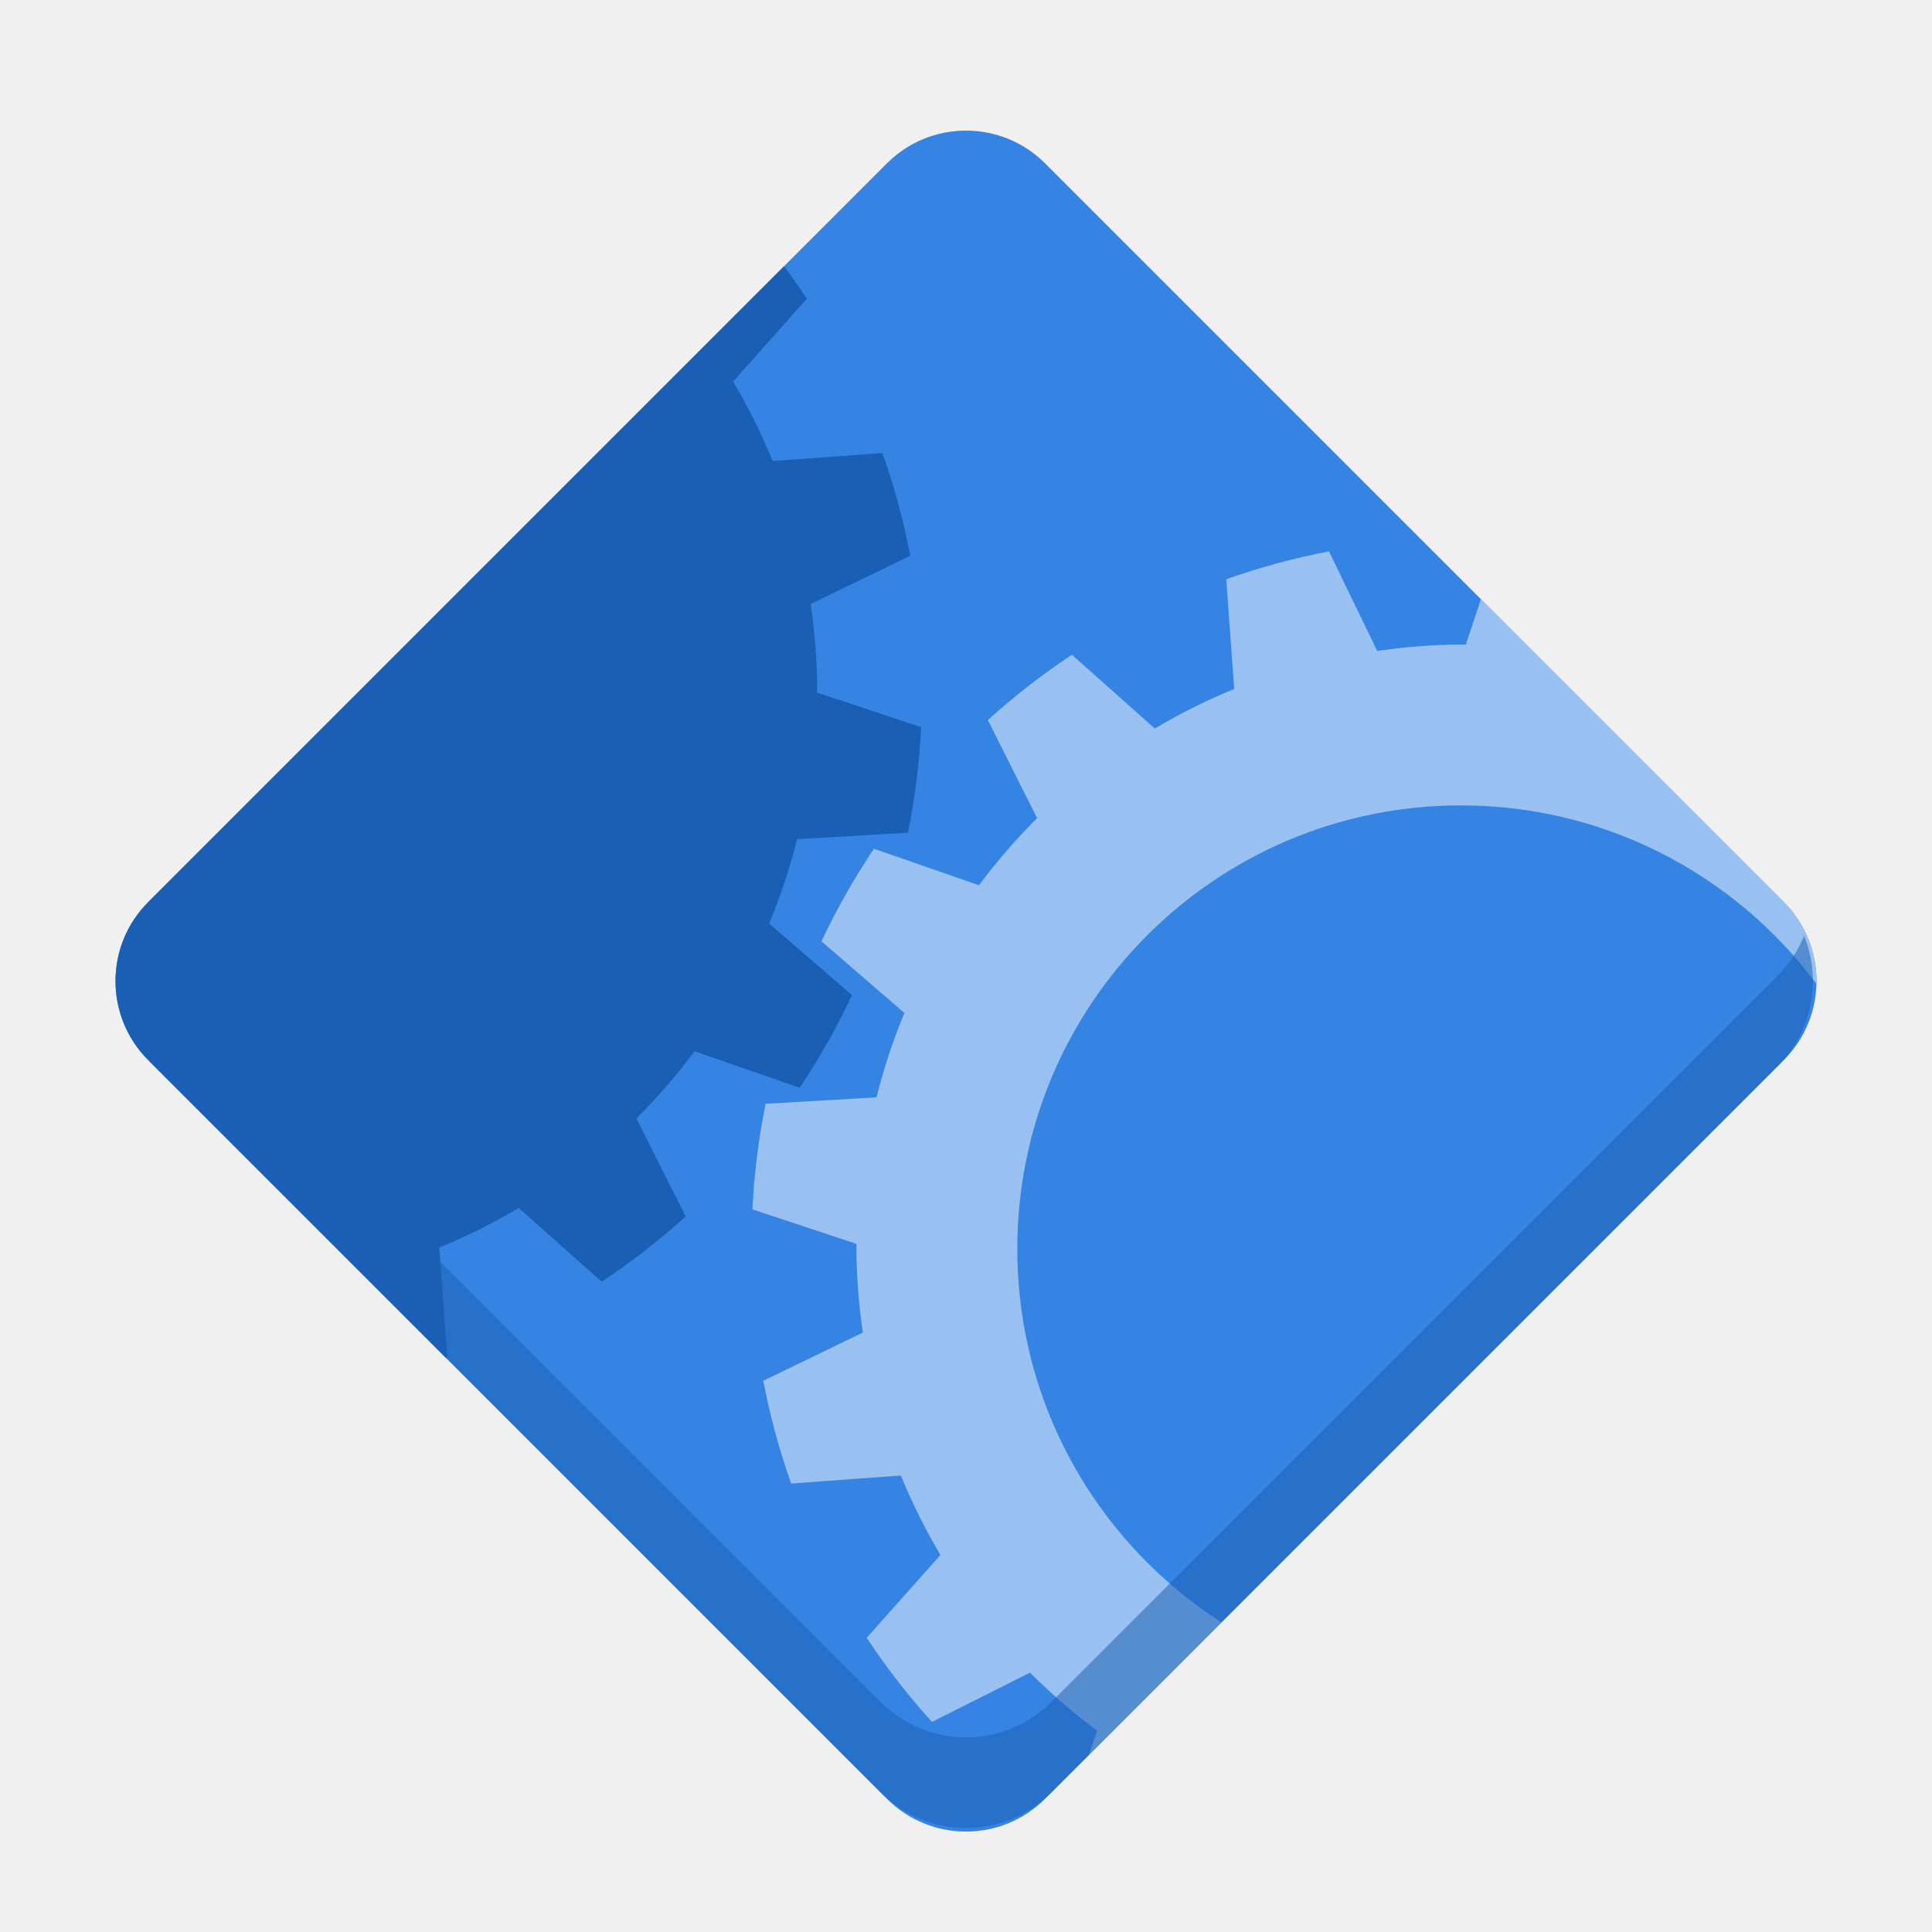
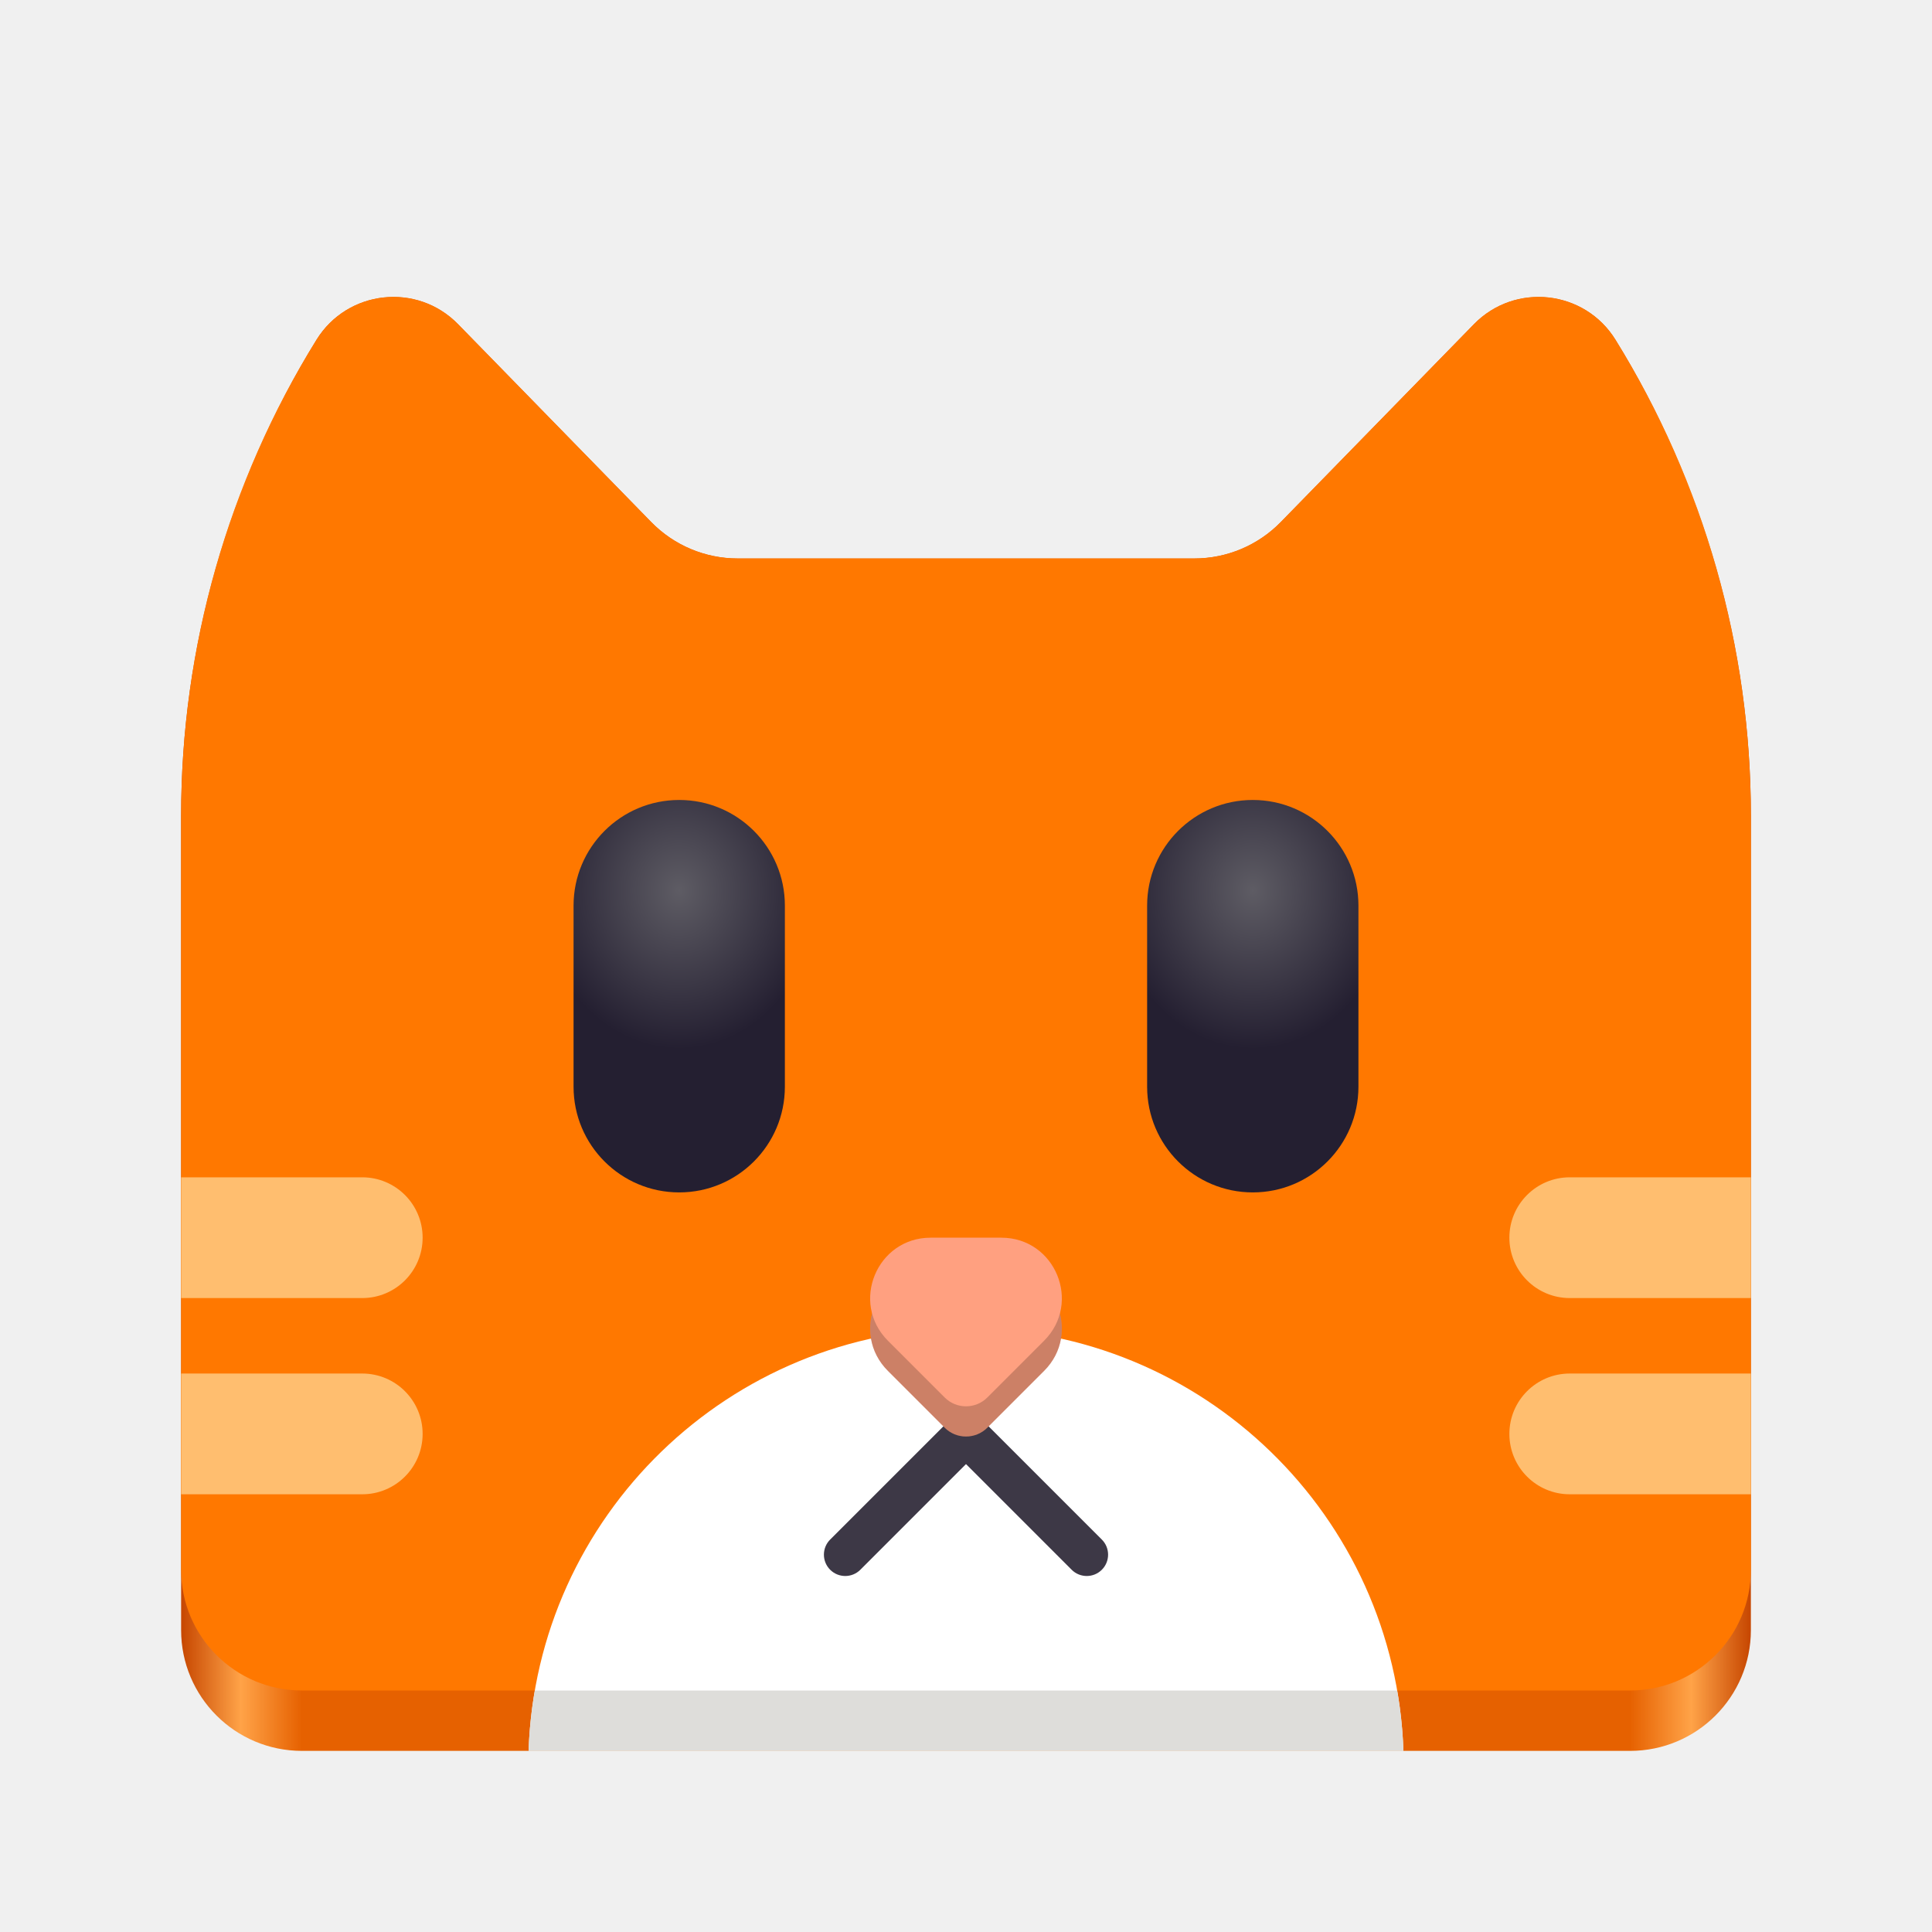
- <svg xmlns="http://www.w3.org/2000/svg" width="33.75mm" height="33.75mm" viewBox="0 0 33.75 33.75" version="1.1" id="svg974">
-   <defs id="defs968">
-     <clipPath clipPathUnits="userSpaceOnUse" id="clipPath18689">
-       <rect clip-path="none" transform="rotate(45)" ry="32" rx="32" y="123.999" x="486.037" height="362.943" width="362.943" id="rect18691" style="display:inline;opacity:1;vector-effect:none;fill:#4a86cf;fill-opacity:1;stroke:none;stroke-width:26.067;stroke-linecap:butt;stroke-linejoin:miter;stroke-miterlimit:4;stroke-dasharray:none;stroke-dashoffset:0;stroke-opacity:1;marker:none;marker-start:none;marker-mid:none;marker-end:none;paint-order:normal;enable-background:new" />
-     </clipPath>
-     <clipPath clipPathUnits="userSpaceOnUse" id="clipPath18689-3">
-       <rect clip-path="none" transform="rotate(45)" ry="32" rx="32" y="123.999" x="486.037" height="362.943" width="362.943" id="rect18691-6" style="display:inline;opacity:1;vector-effect:none;fill:#4a86cf;fill-opacity:1;stroke:none;stroke-width:26.067;stroke-linecap:butt;stroke-linejoin:miter;stroke-miterlimit:4;stroke-dasharray:none;stroke-dashoffset:0;stroke-opacity:1;marker:none;marker-start:none;marker-mid:none;marker-end:none;paint-order:normal;enable-background:new" />
-     </clipPath>
+ <svg xmlns="http://www.w3.org/2000/svg" xmlns:xlink="http://www.w3.org/1999/xlink" width="128" height="128" viewBox="0 0 128 128" fill="none">
+   <path d="M12 54.041C12 42.901 15.106 31.982 20.969 22.511C23.018 19.201 27.63 18.694 30.349 21.48L43.146 34.588C44.651 36.13 46.715 37 48.87 37H79.13C81.285 37 83.349 36.13 84.854 34.588L97.651 21.48C100.37 18.694 104.982 19.201 107.031 22.511C112.894 31.982 116 42.901 116 54.041V108C116 112.418 112.418 116 108 116H20C15.582 116 12 112.418 12 108V54.041Z" fill="url(#paint0_linear_26_2438)" />
+   <path d="M12 54.041C12 42.901 15.106 31.982 20.969 22.511C23.018 19.201 27.63 18.694 30.349 21.48L43.146 34.588C44.651 36.13 46.715 37 48.87 37H79.13C81.285 37 83.349 36.13 84.854 34.588L97.651 21.48C100.37 18.694 104.982 19.201 107.031 22.511C112.894 31.982 116 42.901 116 54.041V104C116 108.418 112.418 112 108 112H20C15.582 112 12 108.418 12 104L12 54.041Z" fill="#FF7800" />
+   <path d="M64 88C79.681 88 92.453 100.447 92.981 116H35.02C35.547 100.447 48.319 88 64 88Z" fill="white" />
+   <path d="M92.565 112C92.792 113.306 92.934 114.641 92.981 116H35.02C35.066 114.641 35.208 113.306 35.435 112H92.565Z" fill="#DEDDDA" />
+   <path d="M55 102L64 93L73 102C73.552 102.552 73.552 103.448 73 104C72.448 104.552 71.552 104.552 71 104L64 97L57 104C56.448 104.552 55.552 104.552 55 104C54.448 103.448 54.448 102.552 55 102Z" fill="#3D3846" />
+   <use xlink:href="#stroke0_26_2438" fill="#FFA080" />
+   <use xlink:href="#stroke0_26_2438" fill="black" fill-opacity="0.2" />
+   <path d="M62.586 92.586L58.828 88.828C56.309 86.309 58.093 82 61.657 82H66.343C69.907 82 71.691 86.309 69.172 88.828L65.414 92.586C64.633 93.367 63.367 93.367 62.586 92.586Z" fill="#FFA080" />
+   <rect x="38" y="53" width="14" height="26" rx="7" fill="url(#paint1_radial_26_2438)" />
+   <rect x="76" y="53" width="14" height="26" rx="7" fill="url(#paint2_radial_26_2438)" />
+   <path d="M12 78H24C26.209 78 28 79.791 28 82C28 84.209 26.209 86 24 86H12V78Z" fill="#FFBE6F" />
+   <path d="M12 91H24C26.209 91 28 92.791 28 95C28 97.209 26.209 99 24 99H12V91Z" fill="#FFBE6F" />
+   <path d="M100 82C100 79.791 101.791 78 104 78H116V86H104C101.791 86 100 84.209 100 82Z" fill="#FFBE6F" />
+   <path d="M100 95C100 92.791 101.791 91 104 91H116V99H104C101.791 99 100 97.209 100 95Z" fill="#FFBE6F" />
+   <defs>
+     <linearGradient id="paint0_linear_26_2438" x1="12" y1="66.5" x2="116" y2="66.5" gradientUnits="userSpaceOnUse">
+       <stop stop-color="#C64600" />
+       <stop offset="0.038" stop-color="#FFA348" />
+       <stop offset="0.077" stop-color="#E66100" />
+       <stop offset="0.923" stop-color="#E66100" />
+       <stop offset="0.962" stop-color="#FFA348" />
+       <stop offset="1" stop-color="#C64600" />
+     </linearGradient>
+     <radialGradient id="paint1_radial_26_2438" cx="0" cy="0" r="1" gradientUnits="userSpaceOnUse" gradientTransform="translate(45 59) rotate(90) scale(10.5 9.20925)">
+       <stop stop-color="#5E5C64" />
+       <stop offset="1" stop-color="#241F31" />
+     </radialGradient>
+     <radialGradient id="paint2_radial_26_2438" cx="0" cy="0" r="1" gradientUnits="userSpaceOnUse" gradientTransform="translate(83 59) rotate(90) scale(10.5 9.20925)">
+       <stop stop-color="#5E5C64" />
+       <stop offset="1" stop-color="#241F31" />
+     </radialGradient>
+     <path id="stroke0_26_2438" d="M62.586 94.586L58.828 90.828C56.309 88.309 58.093 84 61.657 84H66.343C69.907 84 71.691 88.309 69.172 90.828L65.414 94.586C64.633 95.367 63.367 95.367 62.586 94.586Z" />
  </defs>
-   <g id="layer1" transform="translate(-61.81982,-103.944)">
-     <g transform="matrix(0.2636723,0,0,0.2636723,61.81982,-529.397)" style="display:inline;stroke-width:0.25;enable-background:new" id="g1836">
-       <g transform="matrix(0.25,0,0,0.25,0,2295)" id="g18818" style="stroke-width:0.25">
-         <g style="stroke-width:0.27" transform="matrix(0.9260519,0,0,0.9260519,18.93073,50.87633)" id="g18590">
-           <g style="stroke-width:0.27" id="g18681" clip-path="url(#clipPath18689-3)">
-             <rect style="opacity:1;vector-effect:none;fill:#3584e4;fill-opacity:1;stroke:none;stroke-width:8.221;stroke-linecap:butt;stroke-linejoin:miter;stroke-miterlimit:4;stroke-dasharray:none;stroke-dashoffset:0;stroke-opacity:1;marker:none;marker-start:none;marker-mid:none;marker-end:none;paint-order:normal" id="rect18571" width="424" height="424" x="458.337" y="90.642" rx="10.092" ry="10.092" transform="matrix(0.6052817,0.6052817,-0.6052817,0.6052817,33.44063,99.07363)" clip-path="none" />
-             <circle style="opacity:1;vector-effect:none;fill:#f66151;fill-opacity:1;stroke:none;stroke-width:7.037;stroke-linecap:butt;stroke-linejoin:miter;stroke-miterlimit:4;stroke-dasharray:none;stroke-dashoffset:0;stroke-opacity:1;marker:none;marker-start:none;marker-mid:none;marker-end:none;paint-order:normal" id="path18706" cx="0" cy="0" r="0" transform="translate(0,-212)" />
-             <circle style="opacity:1;vector-effect:none;fill:#f66151;fill-opacity:1;stroke:none;stroke-width:7.037;stroke-linecap:butt;stroke-linejoin:miter;stroke-miterlimit:4;stroke-dasharray:none;stroke-dashoffset:0;stroke-opacity:1;marker:none;marker-start:none;marker-mid:none;marker-end:none;paint-order:normal" id="path18708" cx="0" cy="0" r="0" transform="translate(0,-212)" />
-             <path style="display:inline;opacity:1;vector-effect:none;fill:#98c1f1;fill-opacity:1;stroke:none;stroke-width:7.037;stroke-linecap:butt;stroke-linejoin:miter;stroke-miterlimit:4;stroke-dasharray:none;stroke-dashoffset:0;stroke-opacity:1;marker:none;marker-start:none;marker-mid:none;marker-end:none;paint-order:normal;enable-background:new" d="m 408.92,561.918 -9.886,29.829 a 172.971,172.971 0 0 0 -1.427,-0.071 172.971,172.971 0 0 0 -23.929,1.852 l -13.801,-28.501 a 203.293,203.293 0 0 0 -29.401,7.972 l 2.286,31.405 a 172.971,172.971 0 0 0 -22.732,11.319 l -23.718,-21.103 a 203.293,203.293 0 0 0 -24.059,18.674 l 14.099,28.073 a 172.971,172.971 0 0 0 -16.636,19.211 l -30.058,-10.448 a 203.293,203.293 0 0 0 -15.017,26.488 l 23.73,20.507 a 172.971,172.971 0 0 0 -7.985,24.143 l -31.73,1.849 a 203.293,203.293 0 0 0 -3.778,30.217 l 29.829,9.886 a 172.971,172.971 0 0 0 -0.071,1.427 172.971,172.971 0 0 0 1.852,23.929 l -28.501,13.801 a 203.293,203.293 0 0 0 7.972,29.401 l 31.405,-2.286 a 172.971,172.971 0 0 0 11.319,22.732 l -21.103,23.718 a 203.293,203.293 0 0 0 18.674,24.059 l 28.073,-14.099 a 172.971,172.971 0 0 0 19.211,16.636 l -10.448,30.058 a 203.293,203.293 0 0 0 26.488,15.017 l 20.507,-23.73 a 172.971,172.971 0 0 0 24.143,7.985 l 1.849,31.73 a 203.293,203.293 0 0 0 30.217,3.778 l 9.886,-29.829 a 172.971,172.971 0 0 0 1.427,0.071 172.971,172.971 0 0 0 23.929,-1.852 l 13.801,28.501 a 203.293,203.293 0 0 0 29.401,-7.972 l -2.286,-31.405 a 172.971,172.971 0 0 0 22.732,-11.319 l 23.718,21.103 A 203.293,203.293 0 0 0 532.96,916 l -14.099,-28.073 a 172.971,172.971 0 0 0 16.636,-19.211 l 30.058,10.448 a 203.293,203.293 0 0 0 15.017,-26.488 l -23.73,-20.507 a 172.971,172.971 0 0 0 7.985,-24.143 l 31.73,-1.849 a 203.293,203.293 0 0 0 3.778,-30.217 l -29.829,-9.886 a 172.971,172.971 0 0 0 0.071,-1.427 172.971,172.971 0 0 0 -1.852,-23.929 l 28.501,-13.801 a 203.293,203.293 0 0 0 -7.972,-29.401 l -31.405,2.286 a 172.971,172.971 0 0 0 -11.319,-22.732 l 21.103,-23.718 a 203.293,203.293 0 0 0 -18.674,-24.059 l -28.073,14.099 a 172.971,172.971 0 0 0 -19.211,-16.636 l 10.448,-30.058 A 203.293,203.293 0 0 0 485.636,581.681 l -20.507,23.73 a 172.971,172.971 0 0 0 -24.143,-7.985 l -1.849,-31.73 a 203.293,203.293 0 0 0 -30.217,-3.778 z M 397.607,637.722 A 126.926,126.926 0 0 1 524.532,764.647 126.926,126.926 0 0 1 397.607,891.572 126.926,126.926 0 0 1 270.682,764.647 126.926,126.926 0 0 1 397.607,637.722 Z" id="path18717-4" />
-             <path id="path18758" d="m 51.748,401.284 -9.886,29.829 c -0.476,-0.026 -0.951,-0.05 -1.427,-0.071 -8.01,0.062 -16.005,0.681 -23.929,1.852 L 2.706,404.392 c -9.986,1.918 -19.814,4.583 -29.401,7.972 l 2.286,31.405 c -7.844,3.211 -15.442,6.994 -22.732,11.319 l -23.718,-21.103 c -8.475,5.614 -16.518,11.857 -24.059,18.674 l 14.099,28.073 c -6.009,5.987 -11.569,12.408 -16.636,19.211 l -30.058,-10.448 c -5.661,8.442 -10.68,17.296 -15.017,26.488 l 23.73,20.507 c -3.25,7.841 -5.919,15.91 -7.985,24.143 l -31.73,1.849 c -2.013,9.964 -3.276,20.064 -3.778,30.217 l 29.829,9.886 c -0.026,0.476 -0.05,0.951 -0.071,1.427 0.062,8.01 0.681,16.005 1.852,23.929 l -28.501,13.801 c 1.918,9.986 4.583,19.814 7.972,29.401 l 31.405,-2.286 c 3.211,7.844 6.994,15.442 11.319,22.732 l -21.103,23.718 c 5.614,8.475 11.857,16.518 18.674,24.059 l 28.073,-14.099 c 5.987,6.009 12.408,11.569 19.211,16.636 l -10.448,30.058 c 8.442,5.661 17.296,10.68 26.488,15.017 l 20.507,-23.73 c 7.841,3.25 15.91,5.919 24.143,7.985 l 1.849,31.73 c 9.964,2.013 20.064,3.276 30.217,3.778 l 9.886,-29.829 c 0.476,0.026 0.951,0.05 1.427,0.071 8.01,-0.062 16.005,-0.681 23.929,-1.852 l 13.801,28.501 c 9.986,-1.918 19.814,-4.583 29.401,-7.972 l -2.286,-31.405 c 7.844,-3.211 15.442,-6.994 22.732,-11.319 l 23.718,21.103 c 8.475,-5.614 16.518,-11.857 24.059,-18.674 l -14.099,-28.073 c 6.009,-5.987 11.569,-12.408 16.636,-19.211 l 30.058,10.448 c 5.661,-8.442 10.68,-17.296 15.017,-26.488 l -23.73,-20.507 c 3.25,-7.841 5.919,-15.91 7.985,-24.143 l 31.73,-1.849 c 2.013,-9.964 3.276,-20.064 3.778,-30.217 l -29.829,-9.886 c 0.026,-0.476 0.05,-0.951 0.071,-1.427 -0.062,-8.01 -0.681,-16.005 -1.852,-23.929 l 28.501,-13.801 c -1.918,-9.986 -4.583,-19.814 -7.972,-29.401 l -31.405,2.286 c -3.211,-7.844 -6.994,-15.442 -11.319,-22.732 l 21.103,-23.718 c -5.614,-8.475 -11.857,-16.518 -18.674,-24.059 l -28.073,14.099 c -5.987,-6.009 -12.408,-11.569 -19.211,-16.636 l 10.448,-30.058 c -8.442,-5.661 -17.296,-10.68 -26.488,-15.017 l -20.507,23.73 c -7.841,-3.25 -15.91,-5.919 -24.143,-7.985 l -1.849,-31.73 c -9.964,-2.013 -20.064,-3.276 -30.217,-3.778 z" style="display:inline;opacity:1;vector-effect:none;fill:#1a5fb4;fill-opacity:1;stroke:none;stroke-width:7.037;stroke-linecap:butt;stroke-linejoin:miter;stroke-miterlimit:4;stroke-dasharray:none;stroke-dashoffset:0;stroke-opacity:1;marker:none;marker-start:none;marker-mid:none;marker-end:none;paint-order:normal;enable-background:new" />
-           </g>
-         </g>
-         <path style="display:inline;opacity:0.534;vector-effect:none;fill:#1a5fb4;fill-opacity:1;stroke:none;stroke-width:1.629;stroke-linecap:butt;stroke-linejoin:miter;stroke-miterlimit:4;stroke-dasharray:none;stroke-dashoffset:0;stroke-opacity:1;marker:none;marker-start:none;marker-mid:none;marker-end:none;paint-order:normal;enable-background:new" clip-path="none" d="m 8.477,2676 c -1.171,2.887 -0.583,6.308 1.766,8.656 l 48.102,48.102 c 3.134,3.134 8.179,3.134 11.312,0 l 48.102,-48.102 c 2.348,-2.348 2.937,-5.77 1.766,-8.656 -0.392,0.966 -0.98,1.871 -1.766,2.656 l -48.102,48.102 c -3.134,3.134 -8.179,3.134 -11.312,0 L 10.242,2678.656 C 9.457,2677.871 8.868,2676.965 8.477,2676 Z" transform="matrix(4,0,0,4,0,-10028)" id="rect18571-6" />
-       </g>
-       <rect y="2402" x="-1.5000001e-06" height="128" width="128" id="rect9125-7-2" style="display:inline;opacity:1;vector-effect:none;fill:none;fill-opacity:1;stroke:none;stroke-width:1.25;stroke-linecap:butt;stroke-linejoin:miter;stroke-miterlimit:4;stroke-dasharray:none;stroke-dashoffset:0;stroke-opacity:1;marker:none;marker-start:none;marker-mid:none;marker-end:none;paint-order:normal;enable-background:new" />
-     </g>
-   </g>
</svg>
